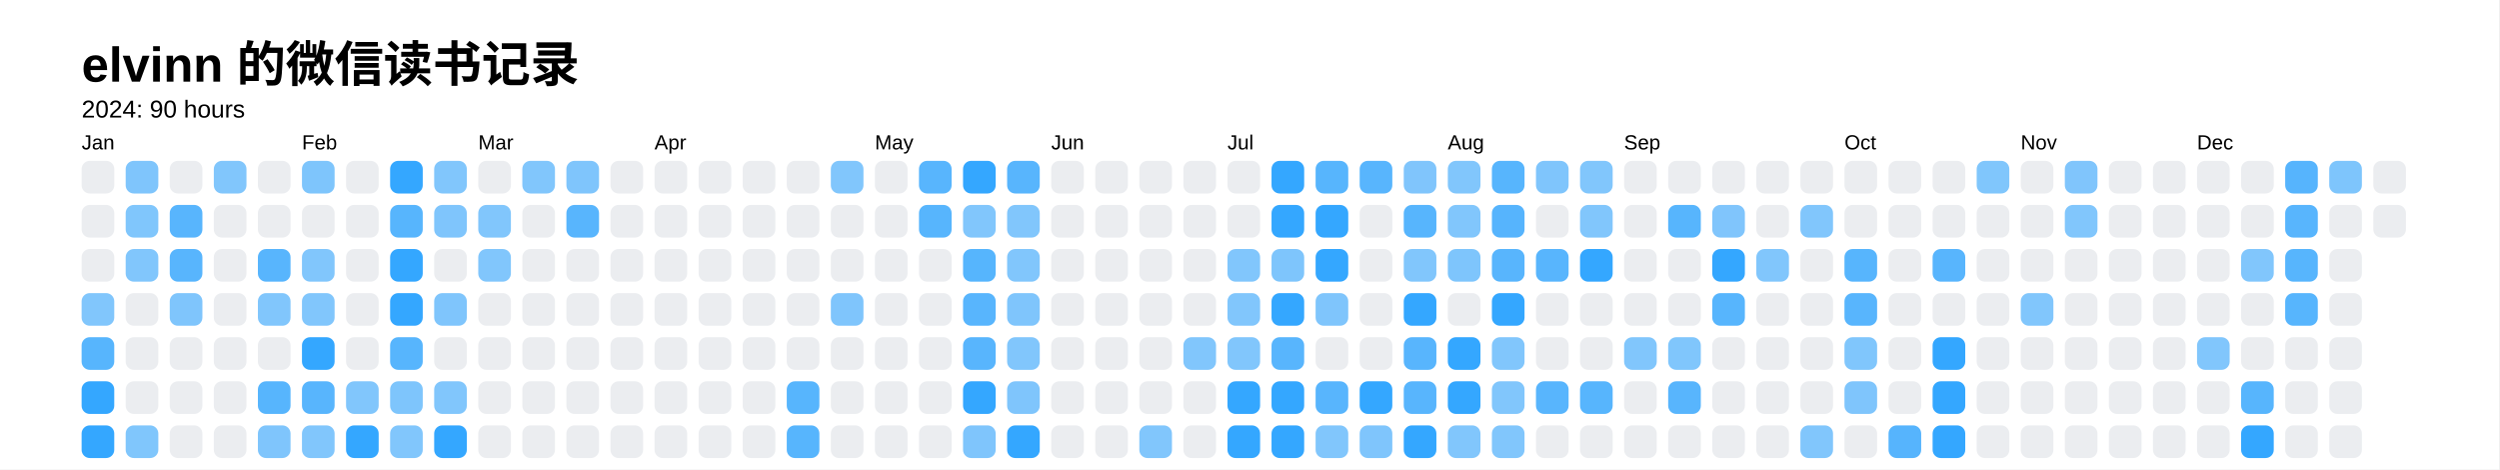
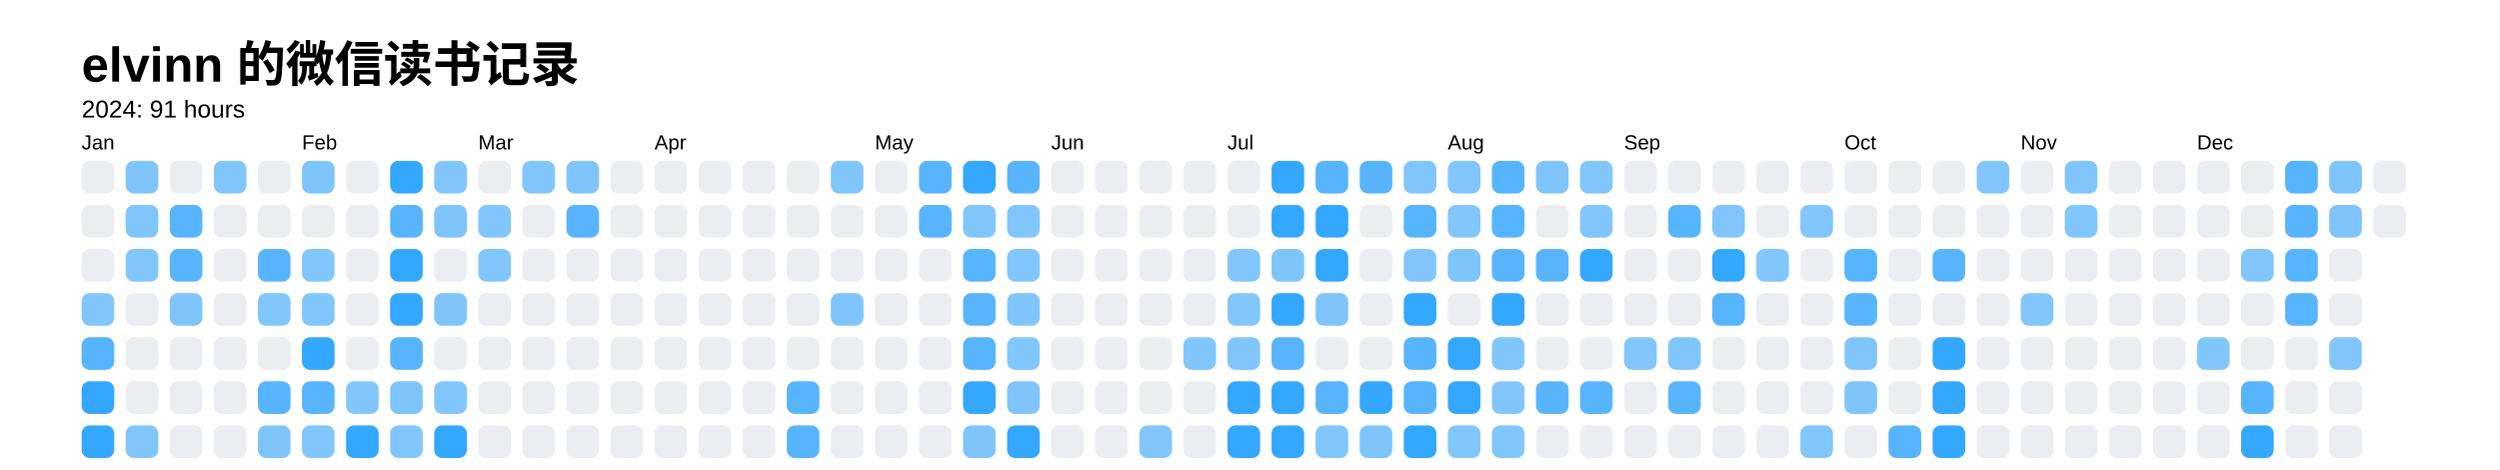
<svg xmlns="http://www.w3.org/2000/svg" baseProfile="full" height="57.5mm" version="1.1" viewBox="0,0,306.2,57.5" width="306.2mm">
  <defs />
  <rect fill="#FFFFFF" height="57.5" width="306.2" x="0" y="0" />
  <text fill="#000000" style="font-size:6px; font-family:Arial; font-weight:bold;" x="10" y="10">elvinn 的微信读书记录</text>
-   <text fill="#000000" style="font-size:3px; font-family:Arial;" x="10" y="14.4">2024: 90 hours</text>
+   <text fill="#000000" style="font-size:3px; font-family:Arial;" x="10" y="14.4">2024: 91 hours</text>
  <text fill="#000000" style="font-size:2.5px; font-family:Arial" x="10" y="18.3">Jan</text>
  <rect fill="#EBEDF0" height="4" rx="1" ry="1" width="4" x="10" y="19.7" />
  <rect fill="#EBEDF0" height="4" rx="1" ry="1" width="4" x="10" y="25.1" />
  <rect fill="#EBEDF0" height="4" rx="1" ry="1" width="4" x="10" y="30.5" />
  <rect fill="#81c6fc" height="4" rx="1" ry="1" width="4" x="10" y="35.9" />
  <rect fill="#57b5fd" height="4" rx="1" ry="1" width="4" x="10" y="41.3" />
  <rect fill="#34A7FF" height="4" rx="1" ry="1" width="4" x="10" y="46.7" />
  <rect fill="#34A7FF" height="4" rx="1" ry="1" width="4" x="10" y="52.1" />
  <rect fill="#7fc5fc" height="4" rx="1" ry="1" width="4" x="15.4" y="19.7" />
  <rect fill="#80c6fc" height="4" rx="1" ry="1" width="4" x="15.4" y="25.1" />
  <rect fill="#81c6fc" height="4" rx="1" ry="1" width="4" x="15.4" y="30.5" />
  <rect fill="#EBEDF0" height="4" rx="1" ry="1" width="4" x="15.4" y="35.9" />
  <rect fill="#EBEDF0" height="4" rx="1" ry="1" width="4" x="15.4" y="41.3" />
  <rect fill="#EBEDF0" height="4" rx="1" ry="1" width="4" x="15.4" y="46.7" />
  <rect fill="#80c6fc" height="4" rx="1" ry="1" width="4" x="15.4" y="52.1" />
  <rect fill="#EBEDF0" height="4" rx="1" ry="1" width="4" x="20.8" y="19.7" />
  <rect fill="#58b5fd" height="4" rx="1" ry="1" width="4" x="20.8" y="25.1" />
  <rect fill="#58b5fd" height="4" rx="1" ry="1" width="4" x="20.8" y="30.5" />
  <rect fill="#7fc5fc" height="4" rx="1" ry="1" width="4" x="20.8" y="35.9" />
  <rect fill="#EBEDF0" height="4" rx="1" ry="1" width="4" x="20.8" y="41.3" />
  <rect fill="#EBEDF0" height="4" rx="1" ry="1" width="4" x="20.8" y="46.7" />
  <rect fill="#EBEDF0" height="4" rx="1" ry="1" width="4" x="20.8" y="52.1" />
  <rect fill="#81c6fc" height="4" rx="1" ry="1" width="4" x="26.2" y="19.7" />
  <rect fill="#EBEDF0" height="4" rx="1" ry="1" width="4" x="26.2" y="25.1" />
  <rect fill="#EBEDF0" height="4" rx="1" ry="1" width="4" x="26.2" y="30.5" />
  <rect fill="#EBEDF0" height="4" rx="1" ry="1" width="4" x="26.2" y="35.9" />
  <rect fill="#EBEDF0" height="4" rx="1" ry="1" width="4" x="26.2" y="41.3" />
  <rect fill="#EBEDF0" height="4" rx="1" ry="1" width="4" x="26.2" y="46.7" />
  <rect fill="#EBEDF0" height="4" rx="1" ry="1" width="4" x="26.2" y="52.1" />
  <rect fill="#EBEDF0" height="4" rx="1" ry="1" width="4" x="31.6" y="19.7" />
  <rect fill="#EBEDF0" height="4" rx="1" ry="1" width="4" x="31.6" y="25.1" />
  <rect fill="#58b5fd" height="4" rx="1" ry="1" width="4" x="31.6" y="30.5" />
  <rect fill="#81c6fc" height="4" rx="1" ry="1" width="4" x="31.6" y="35.9" />
  <rect fill="#EBEDF0" height="4" rx="1" ry="1" width="4" x="31.6" y="41.3" />
  <rect fill="#57b5fd" height="4" rx="1" ry="1" width="4" x="31.6" y="46.7" />
  <rect fill="#7fc5fc" height="4" rx="1" ry="1" width="4" x="31.6" y="52.1" />
  <text fill="#000000" style="font-size:2.5px; font-family:Arial" x="37.0" y="18.3">Feb</text>
  <rect fill="#7ec5fc" height="4" rx="1" ry="1" width="4" x="37.0" y="19.7" />
  <rect fill="#EBEDF0" height="4" rx="1" ry="1" width="4" x="37.0" y="25.1" />
  <rect fill="#81c6fc" height="4" rx="1" ry="1" width="4" x="37.0" y="30.5" />
  <rect fill="#81c6fc" height="4" rx="1" ry="1" width="4" x="37.0" y="35.9" />
  <rect fill="#34A7FF" height="4" rx="1" ry="1" width="4" x="37.0" y="41.3" />
  <rect fill="#58b5fd" height="4" rx="1" ry="1" width="4" x="37.0" y="46.7" />
  <rect fill="#81c6fc" height="4" rx="1" ry="1" width="4" x="37.0" y="52.1" />
  <rect fill="#EBEDF0" height="4" rx="1" ry="1" width="4" x="42.4" y="19.7" />
  <rect fill="#EBEDF0" height="4" rx="1" ry="1" width="4" x="42.4" y="25.1" />
  <rect fill="#EBEDF0" height="4" rx="1" ry="1" width="4" x="42.4" y="30.5" />
  <rect fill="#EBEDF0" height="4" rx="1" ry="1" width="4" x="42.4" y="35.9" />
  <rect fill="#EBEDF0" height="4" rx="1" ry="1" width="4" x="42.4" y="41.3" />
  <rect fill="#81c6fc" height="4" rx="1" ry="1" width="4" x="42.4" y="46.7" />
  <rect fill="#34A7FF" height="4" rx="1" ry="1" width="4" x="42.4" y="52.1" />
  <rect fill="#34A7FF" height="4" rx="1" ry="1" width="4" x="47.8" y="19.7" />
  <rect fill="#57b5fd" height="4" rx="1" ry="1" width="4" x="47.8" y="25.1" />
  <rect fill="#34A7FF" height="4" rx="1" ry="1" width="4" x="47.8" y="30.5" />
  <rect fill="#34A7FF" height="4" rx="1" ry="1" width="4" x="47.8" y="35.9" />
  <rect fill="#57b5fd" height="4" rx="1" ry="1" width="4" x="47.8" y="41.3" />
  <rect fill="#7ec5fc" height="4" rx="1" ry="1" width="4" x="47.8" y="46.7" />
  <rect fill="#81c6fc" height="4" rx="1" ry="1" width="4" x="47.8" y="52.1" />
  <rect fill="#81c6fc" height="4" rx="1" ry="1" width="4" x="53.2" y="19.7" />
  <rect fill="#7fc5fc" height="4" rx="1" ry="1" width="4" x="53.2" y="25.1" />
  <rect fill="#EBEDF0" height="4" rx="1" ry="1" width="4" x="53.2" y="30.5" />
  <rect fill="#7fc5fc" height="4" rx="1" ry="1" width="4" x="53.2" y="35.9" />
  <rect fill="#EBEDF0" height="4" rx="1" ry="1" width="4" x="53.2" y="41.3" />
  <rect fill="#81c6fc" height="4" rx="1" ry="1" width="4" x="53.2" y="46.7" />
  <rect fill="#34A7FF" height="4" rx="1" ry="1" width="4" x="53.2" y="52.1" />
  <text fill="#000000" style="font-size:2.5px; font-family:Arial" x="58.6" y="18.3">Mar</text>
  <rect fill="#EBEDF0" height="4" rx="1" ry="1" width="4" x="58.6" y="19.7" />
  <rect fill="#81c6fc" height="4" rx="1" ry="1" width="4" x="58.6" y="25.1" />
  <rect fill="#81c6fc" height="4" rx="1" ry="1" width="4" x="58.6" y="30.5" />
  <rect fill="#EBEDF0" height="4" rx="1" ry="1" width="4" x="58.6" y="35.9" />
  <rect fill="#EBEDF0" height="4" rx="1" ry="1" width="4" x="58.6" y="41.3" />
  <rect fill="#EBEDF0" height="4" rx="1" ry="1" width="4" x="58.6" y="46.7" />
  <rect fill="#EBEDF0" height="4" rx="1" ry="1" width="4" x="58.6" y="52.1" />
  <rect fill="#81c6fc" height="4" rx="1" ry="1" width="4" x="64" y="19.7" />
  <rect fill="#EBEDF0" height="4" rx="1" ry="1" width="4" x="64" y="25.1" />
  <rect fill="#EBEDF0" height="4" rx="1" ry="1" width="4" x="64" y="30.5" />
  <rect fill="#EBEDF0" height="4" rx="1" ry="1" width="4" x="64" y="35.9" />
  <rect fill="#EBEDF0" height="4" rx="1" ry="1" width="4" x="64" y="41.3" />
  <rect fill="#EBEDF0" height="4" rx="1" ry="1" width="4" x="64" y="46.7" />
  <rect fill="#EBEDF0" height="4" rx="1" ry="1" width="4" x="64" y="52.1" />
  <rect fill="#7fc5fc" height="4" rx="1" ry="1" width="4" x="69.4" y="19.7" />
  <rect fill="#58b5fd" height="4" rx="1" ry="1" width="4" x="69.4" y="25.1" />
  <rect fill="#EBEDF0" height="4" rx="1" ry="1" width="4" x="69.4" y="30.5" />
  <rect fill="#EBEDF0" height="4" rx="1" ry="1" width="4" x="69.4" y="35.9" />
  <rect fill="#EBEDF0" height="4" rx="1" ry="1" width="4" x="69.4" y="41.3" />
  <rect fill="#EBEDF0" height="4" rx="1" ry="1" width="4" x="69.4" y="46.7" />
  <rect fill="#EBEDF0" height="4" rx="1" ry="1" width="4" x="69.4" y="52.1" />
  <rect fill="#EBEDF0" height="4" rx="1" ry="1" width="4" x="74.8" y="19.7" />
  <rect fill="#EBEDF0" height="4" rx="1" ry="1" width="4" x="74.8" y="25.1" />
  <rect fill="#EBEDF0" height="4" rx="1" ry="1" width="4" x="74.8" y="30.5" />
  <rect fill="#EBEDF0" height="4" rx="1" ry="1" width="4" x="74.8" y="35.9" />
  <rect fill="#EBEDF0" height="4" rx="1" ry="1" width="4" x="74.8" y="41.3" />
  <rect fill="#EBEDF0" height="4" rx="1" ry="1" width="4" x="74.8" y="46.7" />
  <rect fill="#EBEDF0" height="4" rx="1" ry="1" width="4" x="74.8" y="52.1" />
  <text fill="#000000" style="font-size:2.5px; font-family:Arial" x="80.2" y="18.3">Apr</text>
  <rect fill="#EBEDF0" height="4" rx="1" ry="1" width="4" x="80.2" y="19.7" />
  <rect fill="#EBEDF0" height="4" rx="1" ry="1" width="4" x="80.2" y="25.1" />
  <rect fill="#EBEDF0" height="4" rx="1" ry="1" width="4" x="80.2" y="30.5" />
  <rect fill="#EBEDF0" height="4" rx="1" ry="1" width="4" x="80.2" y="35.9" />
  <rect fill="#EBEDF0" height="4" rx="1" ry="1" width="4" x="80.2" y="41.3" />
  <rect fill="#EBEDF0" height="4" rx="1" ry="1" width="4" x="80.2" y="46.7" />
  <rect fill="#EBEDF0" height="4" rx="1" ry="1" width="4" x="80.2" y="52.1" />
  <rect fill="#EBEDF0" height="4" rx="1" ry="1" width="4" x="85.6" y="19.7" />
  <rect fill="#EBEDF0" height="4" rx="1" ry="1" width="4" x="85.6" y="25.1" />
  <rect fill="#EBEDF0" height="4" rx="1" ry="1" width="4" x="85.6" y="30.5" />
  <rect fill="#EBEDF0" height="4" rx="1" ry="1" width="4" x="85.6" y="35.9" />
  <rect fill="#EBEDF0" height="4" rx="1" ry="1" width="4" x="85.6" y="41.3" />
  <rect fill="#EBEDF0" height="4" rx="1" ry="1" width="4" x="85.6" y="46.7" />
  <rect fill="#EBEDF0" height="4" rx="1" ry="1" width="4" x="85.6" y="52.1" />
  <rect fill="#EBEDF0" height="4" rx="1" ry="1" width="4" x="91" y="19.7" />
  <rect fill="#EBEDF0" height="4" rx="1" ry="1" width="4" x="91" y="25.1" />
  <rect fill="#EBEDF0" height="4" rx="1" ry="1" width="4" x="91" y="30.5" />
  <rect fill="#EBEDF0" height="4" rx="1" ry="1" width="4" x="91" y="35.9" />
  <rect fill="#EBEDF0" height="4" rx="1" ry="1" width="4" x="91" y="41.3" />
  <rect fill="#EBEDF0" height="4" rx="1" ry="1" width="4" x="91" y="46.7" />
  <rect fill="#EBEDF0" height="4" rx="1" ry="1" width="4" x="91" y="52.1" />
  <rect fill="#EBEDF0" height="4" rx="1" ry="1" width="4" x="96.4" y="19.7" />
  <rect fill="#EBEDF0" height="4" rx="1" ry="1" width="4" x="96.4" y="25.1" />
  <rect fill="#EBEDF0" height="4" rx="1" ry="1" width="4" x="96.4" y="30.5" />
  <rect fill="#EBEDF0" height="4" rx="1" ry="1" width="4" x="96.4" y="35.9" />
  <rect fill="#EBEDF0" height="4" rx="1" ry="1" width="4" x="96.4" y="41.3" />
  <rect fill="#57b5fd" height="4" rx="1" ry="1" width="4" x="96.4" y="46.7" />
  <rect fill="#57b5fd" height="4" rx="1" ry="1" width="4" x="96.4" y="52.1" />
  <rect fill="#81c6fc" height="4" rx="1" ry="1" width="4" x="101.8" y="19.7" />
  <rect fill="#EBEDF0" height="4" rx="1" ry="1" width="4" x="101.8" y="25.1" />
  <rect fill="#EBEDF0" height="4" rx="1" ry="1" width="4" x="101.8" y="30.5" />
  <rect fill="#7fc5fc" height="4" rx="1" ry="1" width="4" x="101.8" y="35.9" />
  <rect fill="#EBEDF0" height="4" rx="1" ry="1" width="4" x="101.8" y="41.3" />
  <rect fill="#EBEDF0" height="4" rx="1" ry="1" width="4" x="101.8" y="46.7" />
  <rect fill="#EBEDF0" height="4" rx="1" ry="1" width="4" x="101.8" y="52.1" />
  <text fill="#000000" style="font-size:2.5px; font-family:Arial" x="107.2" y="18.3">May</text>
  <rect fill="#EBEDF0" height="4" rx="1" ry="1" width="4" x="107.2" y="19.7" />
  <rect fill="#EBEDF0" height="4" rx="1" ry="1" width="4" x="107.2" y="25.1" />
  <rect fill="#EBEDF0" height="4" rx="1" ry="1" width="4" x="107.2" y="30.5" />
  <rect fill="#EBEDF0" height="4" rx="1" ry="1" width="4" x="107.2" y="35.9" />
  <rect fill="#EBEDF0" height="4" rx="1" ry="1" width="4" x="107.2" y="41.3" />
  <rect fill="#EBEDF0" height="4" rx="1" ry="1" width="4" x="107.2" y="46.7" />
  <rect fill="#EBEDF0" height="4" rx="1" ry="1" width="4" x="107.2" y="52.1" />
  <rect fill="#58b5fd" height="4" rx="1" ry="1" width="4" x="112.6" y="19.7" />
  <rect fill="#57b5fd" height="4" rx="1" ry="1" width="4" x="112.6" y="25.1" />
  <rect fill="#EBEDF0" height="4" rx="1" ry="1" width="4" x="112.6" y="30.5" />
  <rect fill="#EBEDF0" height="4" rx="1" ry="1" width="4" x="112.6" y="35.9" />
  <rect fill="#EBEDF0" height="4" rx="1" ry="1" width="4" x="112.6" y="41.3" />
  <rect fill="#EBEDF0" height="4" rx="1" ry="1" width="4" x="112.6" y="46.7" />
  <rect fill="#EBEDF0" height="4" rx="1" ry="1" width="4" x="112.6" y="52.1" />
  <rect fill="#34A7FF" height="4" rx="1" ry="1" width="4" x="118" y="19.7" />
  <rect fill="#81c6fc" height="4" rx="1" ry="1" width="4" x="118" y="25.1" />
  <rect fill="#56b5fd" height="4" rx="1" ry="1" width="4" x="118" y="30.5" />
  <rect fill="#58b5fd" height="4" rx="1" ry="1" width="4" x="118" y="35.9" />
  <rect fill="#58b5fd" height="4" rx="1" ry="1" width="4" x="118" y="41.3" />
  <rect fill="#34A7FF" height="4" rx="1" ry="1" width="4" x="118" y="46.7" />
  <rect fill="#7fc5fc" height="4" rx="1" ry="1" width="4" x="118" y="52.1" />
  <rect fill="#58b5fd" height="4" rx="1" ry="1" width="4" x="123.4" y="19.7" />
  <rect fill="#81c6fc" height="4" rx="1" ry="1" width="4" x="123.4" y="25.1" />
  <rect fill="#81c6fc" height="4" rx="1" ry="1" width="4" x="123.4" y="30.5" />
  <rect fill="#7fc5fc" height="4" rx="1" ry="1" width="4" x="123.4" y="35.9" />
  <rect fill="#81c6fc" height="4" rx="1" ry="1" width="4" x="123.4" y="41.3" />
  <rect fill="#7fc5fc" height="4" rx="1" ry="1" width="4" x="123.4" y="46.7" />
  <rect fill="#34A7FF" height="4" rx="1" ry="1" width="4" x="123.4" y="52.1" />
  <text fill="#000000" style="font-size:2.5px; font-family:Arial" x="128.8" y="18.3">Jun</text>
  <rect fill="#EBEDF0" height="4" rx="1" ry="1" width="4" x="128.8" y="19.7" />
  <rect fill="#EBEDF0" height="4" rx="1" ry="1" width="4" x="128.8" y="25.1" />
  <rect fill="#EBEDF0" height="4" rx="1" ry="1" width="4" x="128.8" y="30.5" />
  <rect fill="#EBEDF0" height="4" rx="1" ry="1" width="4" x="128.8" y="35.9" />
  <rect fill="#EBEDF0" height="4" rx="1" ry="1" width="4" x="128.8" y="41.3" />
  <rect fill="#EBEDF0" height="4" rx="1" ry="1" width="4" x="128.8" y="46.7" />
  <rect fill="#EBEDF0" height="4" rx="1" ry="1" width="4" x="128.8" y="52.1" />
  <rect fill="#EBEDF0" height="4" rx="1" ry="1" width="4" x="134.2" y="19.7" />
  <rect fill="#EBEDF0" height="4" rx="1" ry="1" width="4" x="134.2" y="25.1" />
  <rect fill="#EBEDF0" height="4" rx="1" ry="1" width="4" x="134.2" y="30.5" />
  <rect fill="#EBEDF0" height="4" rx="1" ry="1" width="4" x="134.2" y="35.9" />
  <rect fill="#EBEDF0" height="4" rx="1" ry="1" width="4" x="134.2" y="41.3" />
  <rect fill="#EBEDF0" height="4" rx="1" ry="1" width="4" x="134.2" y="46.7" />
  <rect fill="#EBEDF0" height="4" rx="1" ry="1" width="4" x="134.2" y="52.1" />
  <rect fill="#EBEDF0" height="4" rx="1" ry="1" width="4" x="139.6" y="19.7" />
  <rect fill="#EBEDF0" height="4" rx="1" ry="1" width="4" x="139.6" y="25.1" />
  <rect fill="#EBEDF0" height="4" rx="1" ry="1" width="4" x="139.6" y="30.5" />
  <rect fill="#EBEDF0" height="4" rx="1" ry="1" width="4" x="139.6" y="35.9" />
  <rect fill="#EBEDF0" height="4" rx="1" ry="1" width="4" x="139.6" y="41.3" />
  <rect fill="#EBEDF0" height="4" rx="1" ry="1" width="4" x="139.6" y="46.7" />
  <rect fill="#81c6fc" height="4" rx="1" ry="1" width="4" x="139.6" y="52.1" />
  <rect fill="#EBEDF0" height="4" rx="1" ry="1" width="4" x="145" y="19.7" />
  <rect fill="#EBEDF0" height="4" rx="1" ry="1" width="4" x="145" y="25.1" />
  <rect fill="#EBEDF0" height="4" rx="1" ry="1" width="4" x="145" y="30.5" />
  <rect fill="#EBEDF0" height="4" rx="1" ry="1" width="4" x="145" y="35.9" />
  <rect fill="#81c6fc" height="4" rx="1" ry="1" width="4" x="145" y="41.3" />
  <rect fill="#EBEDF0" height="4" rx="1" ry="1" width="4" x="145" y="46.7" />
  <rect fill="#EBEDF0" height="4" rx="1" ry="1" width="4" x="145" y="52.1" />
  <text fill="#000000" style="font-size:2.5px; font-family:Arial" x="150.4" y="18.3">Jul</text>
  <rect fill="#EBEDF0" height="4" rx="1" ry="1" width="4" x="150.4" y="19.7" />
  <rect fill="#EBEDF0" height="4" rx="1" ry="1" width="4" x="150.4" y="25.1" />
  <rect fill="#81c6fc" height="4" rx="1" ry="1" width="4" x="150.4" y="30.5" />
  <rect fill="#81c6fc" height="4" rx="1" ry="1" width="4" x="150.4" y="35.9" />
  <rect fill="#81c6fc" height="4" rx="1" ry="1" width="4" x="150.4" y="41.3" />
  <rect fill="#34A7FF" height="4" rx="1" ry="1" width="4" x="150.4" y="46.7" />
  <rect fill="#34A7FF" height="4" rx="1" ry="1" width="4" x="150.4" y="52.1" />
  <rect fill="#34A7FF" height="4" rx="1" ry="1" width="4" x="155.8" y="19.7" />
  <rect fill="#34A7FF" height="4" rx="1" ry="1" width="4" x="155.8" y="25.1" />
  <rect fill="#7ec5fc" height="4" rx="1" ry="1" width="4" x="155.8" y="30.5" />
  <rect fill="#34A7FF" height="4" rx="1" ry="1" width="4" x="155.8" y="35.9" />
  <rect fill="#58b5fd" height="4" rx="1" ry="1" width="4" x="155.8" y="41.3" />
  <rect fill="#34A7FF" height="4" rx="1" ry="1" width="4" x="155.8" y="46.7" />
  <rect fill="#34A7FF" height="4" rx="1" ry="1" width="4" x="155.8" y="52.1" />
  <rect fill="#57b5fd" height="4" rx="1" ry="1" width="4" x="161.2" y="19.7" />
  <rect fill="#34A7FF" height="4" rx="1" ry="1" width="4" x="161.2" y="25.1" />
  <rect fill="#34A7FF" height="4" rx="1" ry="1" width="4" x="161.2" y="30.5" />
  <rect fill="#7fc5fc" height="4" rx="1" ry="1" width="4" x="161.2" y="35.9" />
  <rect fill="#EBEDF0" height="4" rx="1" ry="1" width="4" x="161.2" y="41.3" />
  <rect fill="#58b5fd" height="4" rx="1" ry="1" width="4" x="161.2" y="46.7" />
  <rect fill="#81c6fc" height="4" rx="1" ry="1" width="4" x="161.2" y="52.1" />
  <rect fill="#58b5fd" height="4" rx="1" ry="1" width="4" x="166.6" y="19.7" />
  <rect fill="#EBEDF0" height="4" rx="1" ry="1" width="4" x="166.6" y="25.1" />
  <rect fill="#EBEDF0" height="4" rx="1" ry="1" width="4" x="166.6" y="30.5" />
  <rect fill="#EBEDF0" height="4" rx="1" ry="1" width="4" x="166.6" y="35.9" />
  <rect fill="#EBEDF0" height="4" rx="1" ry="1" width="4" x="166.6" y="41.3" />
  <rect fill="#34A7FF" height="4" rx="1" ry="1" width="4" x="166.6" y="46.7" />
  <rect fill="#7fc5fc" height="4" rx="1" ry="1" width="4" x="166.6" y="52.1" />
  <rect fill="#80c5fc" height="4" rx="1" ry="1" width="4" x="172" y="19.7" />
  <rect fill="#57b5fd" height="4" rx="1" ry="1" width="4" x="172" y="25.1" />
  <rect fill="#81c6fc" height="4" rx="1" ry="1" width="4" x="172" y="30.5" />
  <rect fill="#34A7FF" height="4" rx="1" ry="1" width="4" x="172" y="35.9" />
  <rect fill="#58b5fd" height="4" rx="1" ry="1" width="4" x="172" y="41.3" />
  <rect fill="#58b5fd" height="4" rx="1" ry="1" width="4" x="172" y="46.7" />
  <rect fill="#34A7FF" height="4" rx="1" ry="1" width="4" x="172" y="52.1" />
  <text fill="#000000" style="font-size:2.5px; font-family:Arial" x="177.4" y="18.3">Aug</text>
  <rect fill="#81c6fc" height="4" rx="1" ry="1" width="4" x="177.4" y="19.7" />
  <rect fill="#81c6fc" height="4" rx="1" ry="1" width="4" x="177.4" y="25.1" />
  <rect fill="#7ec5fc" height="4" rx="1" ry="1" width="4" x="177.4" y="30.5" />
  <rect fill="#EBEDF0" height="4" rx="1" ry="1" width="4" x="177.4" y="35.9" />
  <rect fill="#34A7FF" height="4" rx="1" ry="1" width="4" x="177.4" y="41.3" />
  <rect fill="#34A7FF" height="4" rx="1" ry="1" width="4" x="177.4" y="46.7" />
  <rect fill="#81c6fc" height="4" rx="1" ry="1" width="4" x="177.4" y="52.1" />
  <rect fill="#57b5fd" height="4" rx="1" ry="1" width="4" x="182.8" y="19.7" />
  <rect fill="#56b4fd" height="4" rx="1" ry="1" width="4" x="182.8" y="25.1" />
  <rect fill="#58b5fd" height="4" rx="1" ry="1" width="4" x="182.8" y="30.5" />
  <rect fill="#34A7FF" height="4" rx="1" ry="1" width="4" x="182.8" y="35.9" />
  <rect fill="#81c6fc" height="4" rx="1" ry="1" width="4" x="182.8" y="41.3" />
  <rect fill="#81c6fc" height="4" rx="1" ry="1" width="4" x="182.8" y="46.7" />
  <rect fill="#81c6fc" height="4" rx="1" ry="1" width="4" x="182.8" y="52.1" />
  <rect fill="#7fc5fc" height="4" rx="1" ry="1" width="4" x="188.2" y="19.7" />
  <rect fill="#EBEDF0" height="4" rx="1" ry="1" width="4" x="188.2" y="25.1" />
  <rect fill="#58b5fd" height="4" rx="1" ry="1" width="4" x="188.2" y="30.5" />
  <rect fill="#EBEDF0" height="4" rx="1" ry="1" width="4" x="188.2" y="35.9" />
  <rect fill="#EBEDF0" height="4" rx="1" ry="1" width="4" x="188.2" y="41.3" />
  <rect fill="#58b5fd" height="4" rx="1" ry="1" width="4" x="188.2" y="46.7" />
  <rect fill="#EBEDF0" height="4" rx="1" ry="1" width="4" x="188.2" y="52.1" />
  <rect fill="#81c6fc" height="4" rx="1" ry="1" width="4" x="193.6" y="19.7" />
  <rect fill="#81c6fc" height="4" rx="1" ry="1" width="4" x="193.6" y="25.1" />
  <rect fill="#34A7FF" height="4" rx="1" ry="1" width="4" x="193.6" y="30.5" />
  <rect fill="#EBEDF0" height="4" rx="1" ry="1" width="4" x="193.6" y="35.9" />
  <rect fill="#EBEDF0" height="4" rx="1" ry="1" width="4" x="193.6" y="41.3" />
  <rect fill="#57b5fd" height="4" rx="1" ry="1" width="4" x="193.6" y="46.7" />
  <rect fill="#EBEDF0" height="4" rx="1" ry="1" width="4" x="193.6" y="52.1" />
  <text fill="#000000" style="font-size:2.5px; font-family:Arial" x="199" y="18.3">Sep</text>
  <rect fill="#EBEDF0" height="4" rx="1" ry="1" width="4" x="199" y="19.7" />
  <rect fill="#EBEDF0" height="4" rx="1" ry="1" width="4" x="199" y="25.1" />
  <rect fill="#EBEDF0" height="4" rx="1" ry="1" width="4" x="199" y="30.5" />
  <rect fill="#EBEDF0" height="4" rx="1" ry="1" width="4" x="199" y="35.9" />
  <rect fill="#81c6fc" height="4" rx="1" ry="1" width="4" x="199" y="41.3" />
  <rect fill="#EBEDF0" height="4" rx="1" ry="1" width="4" x="199" y="46.7" />
  <rect fill="#EBEDF0" height="4" rx="1" ry="1" width="4" x="199" y="52.1" />
  <rect fill="#EBEDF0" height="4" rx="1" ry="1" width="4" x="204.4" y="19.7" />
  <rect fill="#57b5fd" height="4" rx="1" ry="1" width="4" x="204.4" y="25.1" />
  <rect fill="#EBEDF0" height="4" rx="1" ry="1" width="4" x="204.4" y="30.5" />
  <rect fill="#EBEDF0" height="4" rx="1" ry="1" width="4" x="204.4" y="35.9" />
  <rect fill="#80c6fc" height="4" rx="1" ry="1" width="4" x="204.4" y="41.3" />
  <rect fill="#58b5fd" height="4" rx="1" ry="1" width="4" x="204.4" y="46.7" />
  <rect fill="#EBEDF0" height="4" rx="1" ry="1" width="4" x="204.4" y="52.1" />
  <rect fill="#EBEDF0" height="4" rx="1" ry="1" width="4" x="209.8" y="19.7" />
  <rect fill="#80c5fc" height="4" rx="1" ry="1" width="4" x="209.8" y="25.1" />
  <rect fill="#34A7FF" height="4" rx="1" ry="1" width="4" x="209.8" y="30.5" />
  <rect fill="#57b5fd" height="4" rx="1" ry="1" width="4" x="209.8" y="35.9" />
  <rect fill="#EBEDF0" height="4" rx="1" ry="1" width="4" x="209.8" y="41.3" />
  <rect fill="#EBEDF0" height="4" rx="1" ry="1" width="4" x="209.8" y="46.7" />
  <rect fill="#EBEDF0" height="4" rx="1" ry="1" width="4" x="209.8" y="52.1" />
  <rect fill="#EBEDF0" height="4" rx="1" ry="1" width="4" x="215.2" y="19.7" />
  <rect fill="#EBEDF0" height="4" rx="1" ry="1" width="4" x="215.2" y="25.1" />
  <rect fill="#81c6fc" height="4" rx="1" ry="1" width="4" x="215.2" y="30.5" />
  <rect fill="#EBEDF0" height="4" rx="1" ry="1" width="4" x="215.2" y="35.9" />
  <rect fill="#EBEDF0" height="4" rx="1" ry="1" width="4" x="215.2" y="41.3" />
  <rect fill="#EBEDF0" height="4" rx="1" ry="1" width="4" x="215.2" y="46.7" />
  <rect fill="#EBEDF0" height="4" rx="1" ry="1" width="4" x="215.2" y="52.1" />
  <rect fill="#EBEDF0" height="4" rx="1" ry="1" width="4" x="220.6" y="19.7" />
  <rect fill="#81c6fc" height="4" rx="1" ry="1" width="4" x="220.6" y="25.1" />
  <rect fill="#EBEDF0" height="4" rx="1" ry="1" width="4" x="220.6" y="30.5" />
  <rect fill="#EBEDF0" height="4" rx="1" ry="1" width="4" x="220.6" y="35.9" />
  <rect fill="#EBEDF0" height="4" rx="1" ry="1" width="4" x="220.6" y="41.3" />
  <rect fill="#EBEDF0" height="4" rx="1" ry="1" width="4" x="220.6" y="46.7" />
  <rect fill="#81c6fc" height="4" rx="1" ry="1" width="4" x="220.6" y="52.1" />
  <text fill="#000000" style="font-size:2.5px; font-family:Arial" x="226" y="18.3">Oct</text>
  <rect fill="#EBEDF0" height="4" rx="1" ry="1" width="4" x="226" y="19.7" />
  <rect fill="#EBEDF0" height="4" rx="1" ry="1" width="4" x="226" y="25.1" />
  <rect fill="#57b5fd" height="4" rx="1" ry="1" width="4" x="226" y="30.5" />
  <rect fill="#58b5fd" height="4" rx="1" ry="1" width="4" x="226" y="35.9" />
  <rect fill="#80c6fc" height="4" rx="1" ry="1" width="4" x="226" y="41.3" />
  <rect fill="#7fc5fc" height="4" rx="1" ry="1" width="4" x="226" y="46.7" />
  <rect fill="#EBEDF0" height="4" rx="1" ry="1" width="4" x="226" y="52.1" />
  <rect fill="#EBEDF0" height="4" rx="1" ry="1" width="4" x="231.4" y="19.7" />
  <rect fill="#EBEDF0" height="4" rx="1" ry="1" width="4" x="231.4" y="25.1" />
  <rect fill="#EBEDF0" height="4" rx="1" ry="1" width="4" x="231.4" y="30.5" />
  <rect fill="#EBEDF0" height="4" rx="1" ry="1" width="4" x="231.4" y="35.9" />
  <rect fill="#EBEDF0" height="4" rx="1" ry="1" width="4" x="231.4" y="41.3" />
  <rect fill="#EBEDF0" height="4" rx="1" ry="1" width="4" x="231.4" y="46.7" />
  <rect fill="#56b4fd" height="4" rx="1" ry="1" width="4" x="231.4" y="52.1" />
  <rect fill="#EBEDF0" height="4" rx="1" ry="1" width="4" x="236.8" y="19.7" />
  <rect fill="#EBEDF0" height="4" rx="1" ry="1" width="4" x="236.8" y="25.1" />
  <rect fill="#58b5fd" height="4" rx="1" ry="1" width="4" x="236.8" y="30.5" />
  <rect fill="#EBEDF0" height="4" rx="1" ry="1" width="4" x="236.8" y="35.9" />
  <rect fill="#34A7FF" height="4" rx="1" ry="1" width="4" x="236.8" y="41.3" />
  <rect fill="#34A7FF" height="4" rx="1" ry="1" width="4" x="236.8" y="46.7" />
  <rect fill="#34A7FF" height="4" rx="1" ry="1" width="4" x="236.8" y="52.1" />
  <rect fill="#80c6fc" height="4" rx="1" ry="1" width="4" x="242.2" y="19.7" />
  <rect fill="#EBEDF0" height="4" rx="1" ry="1" width="4" x="242.2" y="25.1" />
  <rect fill="#EBEDF0" height="4" rx="1" ry="1" width="4" x="242.2" y="30.5" />
  <rect fill="#EBEDF0" height="4" rx="1" ry="1" width="4" x="242.2" y="35.9" />
  <rect fill="#EBEDF0" height="4" rx="1" ry="1" width="4" x="242.2" y="41.3" />
  <rect fill="#EBEDF0" height="4" rx="1" ry="1" width="4" x="242.2" y="46.7" />
  <rect fill="#EBEDF0" height="4" rx="1" ry="1" width="4" x="242.2" y="52.1" />
  <text fill="#000000" style="font-size:2.5px; font-family:Arial" x="247.6" y="18.3">Nov</text>
  <rect fill="#EBEDF0" height="4" rx="1" ry="1" width="4" x="247.6" y="19.7" />
  <rect fill="#EBEDF0" height="4" rx="1" ry="1" width="4" x="247.6" y="25.1" />
  <rect fill="#EBEDF0" height="4" rx="1" ry="1" width="4" x="247.6" y="30.5" />
  <rect fill="#81c6fc" height="4" rx="1" ry="1" width="4" x="247.6" y="35.9" />
  <rect fill="#EBEDF0" height="4" rx="1" ry="1" width="4" x="247.6" y="41.3" />
  <rect fill="#EBEDF0" height="4" rx="1" ry="1" width="4" x="247.6" y="46.7" />
  <rect fill="#EBEDF0" height="4" rx="1" ry="1" width="4" x="247.6" y="52.1" />
  <rect fill="#80c5fc" height="4" rx="1" ry="1" width="4" x="253" y="19.7" />
  <rect fill="#81c6fc" height="4" rx="1" ry="1" width="4" x="253" y="25.1" />
  <rect fill="#EBEDF0" height="4" rx="1" ry="1" width="4" x="253" y="30.5" />
  <rect fill="#EBEDF0" height="4" rx="1" ry="1" width="4" x="253" y="35.9" />
  <rect fill="#EBEDF0" height="4" rx="1" ry="1" width="4" x="253" y="41.3" />
  <rect fill="#EBEDF0" height="4" rx="1" ry="1" width="4" x="253" y="46.7" />
  <rect fill="#EBEDF0" height="4" rx="1" ry="1" width="4" x="253" y="52.1" />
  <rect fill="#EBEDF0" height="4" rx="1" ry="1" width="4" x="258.4" y="19.7" />
  <rect fill="#EBEDF0" height="4" rx="1" ry="1" width="4" x="258.4" y="25.1" />
  <rect fill="#EBEDF0" height="4" rx="1" ry="1" width="4" x="258.4" y="30.5" />
  <rect fill="#EBEDF0" height="4" rx="1" ry="1" width="4" x="258.4" y="35.9" />
  <rect fill="#EBEDF0" height="4" rx="1" ry="1" width="4" x="258.4" y="41.3" />
  <rect fill="#EBEDF0" height="4" rx="1" ry="1" width="4" x="258.4" y="46.7" />
  <rect fill="#EBEDF0" height="4" rx="1" ry="1" width="4" x="258.4" y="52.1" />
  <rect fill="#EBEDF0" height="4" rx="1" ry="1" width="4" x="263.8" y="19.7" />
  <rect fill="#EBEDF0" height="4" rx="1" ry="1" width="4" x="263.8" y="25.1" />
  <rect fill="#EBEDF0" height="4" rx="1" ry="1" width="4" x="263.8" y="30.5" />
  <rect fill="#EBEDF0" height="4" rx="1" ry="1" width="4" x="263.8" y="35.9" />
  <rect fill="#EBEDF0" height="4" rx="1" ry="1" width="4" x="263.8" y="41.3" />
  <rect fill="#EBEDF0" height="4" rx="1" ry="1" width="4" x="263.8" y="46.7" />
  <rect fill="#EBEDF0" height="4" rx="1" ry="1" width="4" x="263.8" y="52.1" />
  <text fill="#000000" style="font-size:2.5px; font-family:Arial" x="269.2" y="18.3">Dec</text>
  <rect fill="#EBEDF0" height="4" rx="1" ry="1" width="4" x="269.2" y="19.7" />
  <rect fill="#EBEDF0" height="4" rx="1" ry="1" width="4" x="269.2" y="25.1" />
  <rect fill="#EBEDF0" height="4" rx="1" ry="1" width="4" x="269.2" y="30.5" />
  <rect fill="#EBEDF0" height="4" rx="1" ry="1" width="4" x="269.2" y="35.9" />
  <rect fill="#81c6fc" height="4" rx="1" ry="1" width="4" x="269.2" y="41.3" />
  <rect fill="#EBEDF0" height="4" rx="1" ry="1" width="4" x="269.2" y="46.7" />
  <rect fill="#EBEDF0" height="4" rx="1" ry="1" width="4" x="269.2" y="52.1" />
  <rect fill="#EBEDF0" height="4" rx="1" ry="1" width="4" x="274.6" y="19.7" />
  <rect fill="#EBEDF0" height="4" rx="1" ry="1" width="4" x="274.6" y="25.1" />
  <rect fill="#81c6fc" height="4" rx="1" ry="1" width="4" x="274.6" y="30.5" />
  <rect fill="#EBEDF0" height="4" rx="1" ry="1" width="4" x="274.6" y="35.9" />
  <rect fill="#EBEDF0" height="4" rx="1" ry="1" width="4" x="274.6" y="41.3" />
  <rect fill="#57b5fd" height="4" rx="1" ry="1" width="4" x="274.6" y="46.7" />
  <rect fill="#34A7FF" height="4" rx="1" ry="1" width="4" x="274.6" y="52.1" />
  <rect fill="#56b4fd" height="4" rx="1" ry="1" width="4" x="280" y="19.7" />
  <rect fill="#58b5fd" height="4" rx="1" ry="1" width="4" x="280" y="25.1" />
  <rect fill="#57b5fd" height="4" rx="1" ry="1" width="4" x="280" y="30.5" />
  <rect fill="#57b5fd" height="4" rx="1" ry="1" width="4" x="280" y="35.9" />
  <rect fill="#EBEDF0" height="4" rx="1" ry="1" width="4" x="280" y="41.3" />
  <rect fill="#EBEDF0" height="4" rx="1" ry="1" width="4" x="280" y="46.7" />
  <rect fill="#EBEDF0" height="4" rx="1" ry="1" width="4" x="280" y="52.1" />
  <rect fill="#7ec5fc" height="4" rx="1" ry="1" width="4" x="285.4" y="19.7" />
-   <rect fill="#EBEDF0" height="4" rx="1" ry="1" width="4" x="285.4" y="25.1" />
+   <rect fill="#7fc5fc" height="4" rx="1" ry="1" width="4" x="285.4" y="25.1" />
  <rect fill="#EBEDF0" height="4" rx="1" ry="1" width="4" x="285.4" y="30.5" />
  <rect fill="#EBEDF0" height="4" rx="1" ry="1" width="4" x="285.4" y="35.9" />
-   <rect fill="#EBEDF0" height="4" rx="1" ry="1" width="4" x="285.4" y="41.3" />
+   <rect fill="#81c6fc" height="4" rx="1" ry="1" width="4" x="285.4" y="41.3" />
  <rect fill="#EBEDF0" height="4" rx="1" ry="1" width="4" x="285.4" y="46.7" />
  <rect fill="#EBEDF0" height="4" rx="1" ry="1" width="4" x="285.4" y="52.1" />
  <rect fill="#EBEDF0" height="4" rx="1" ry="1" width="4" x="290.8" y="19.7" />
  <rect fill="#EBEDF0" height="4" rx="1" ry="1" width="4" x="290.8" y="25.1" />
</svg>
